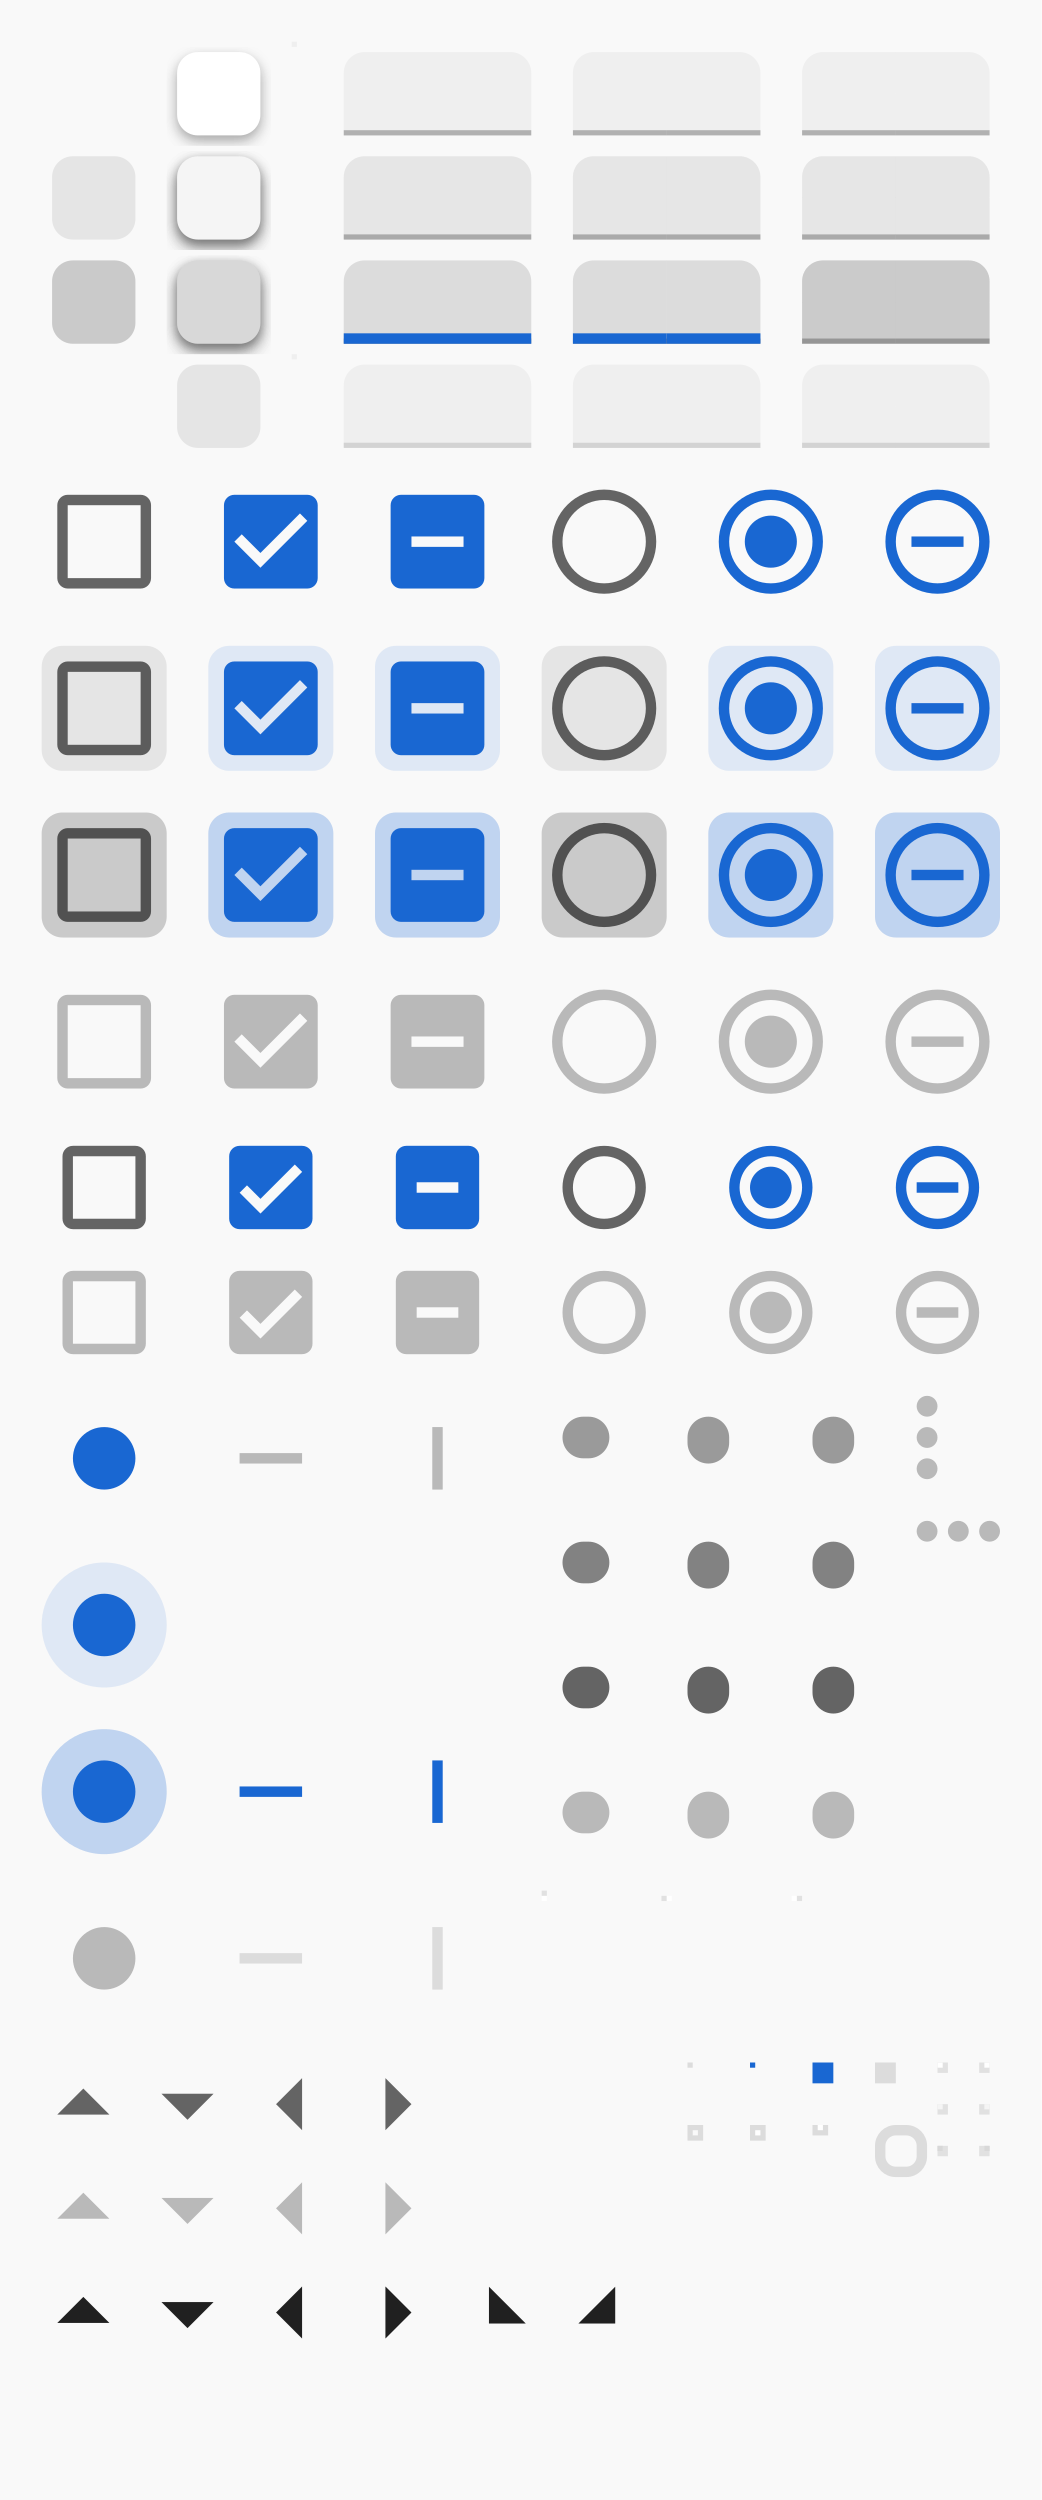
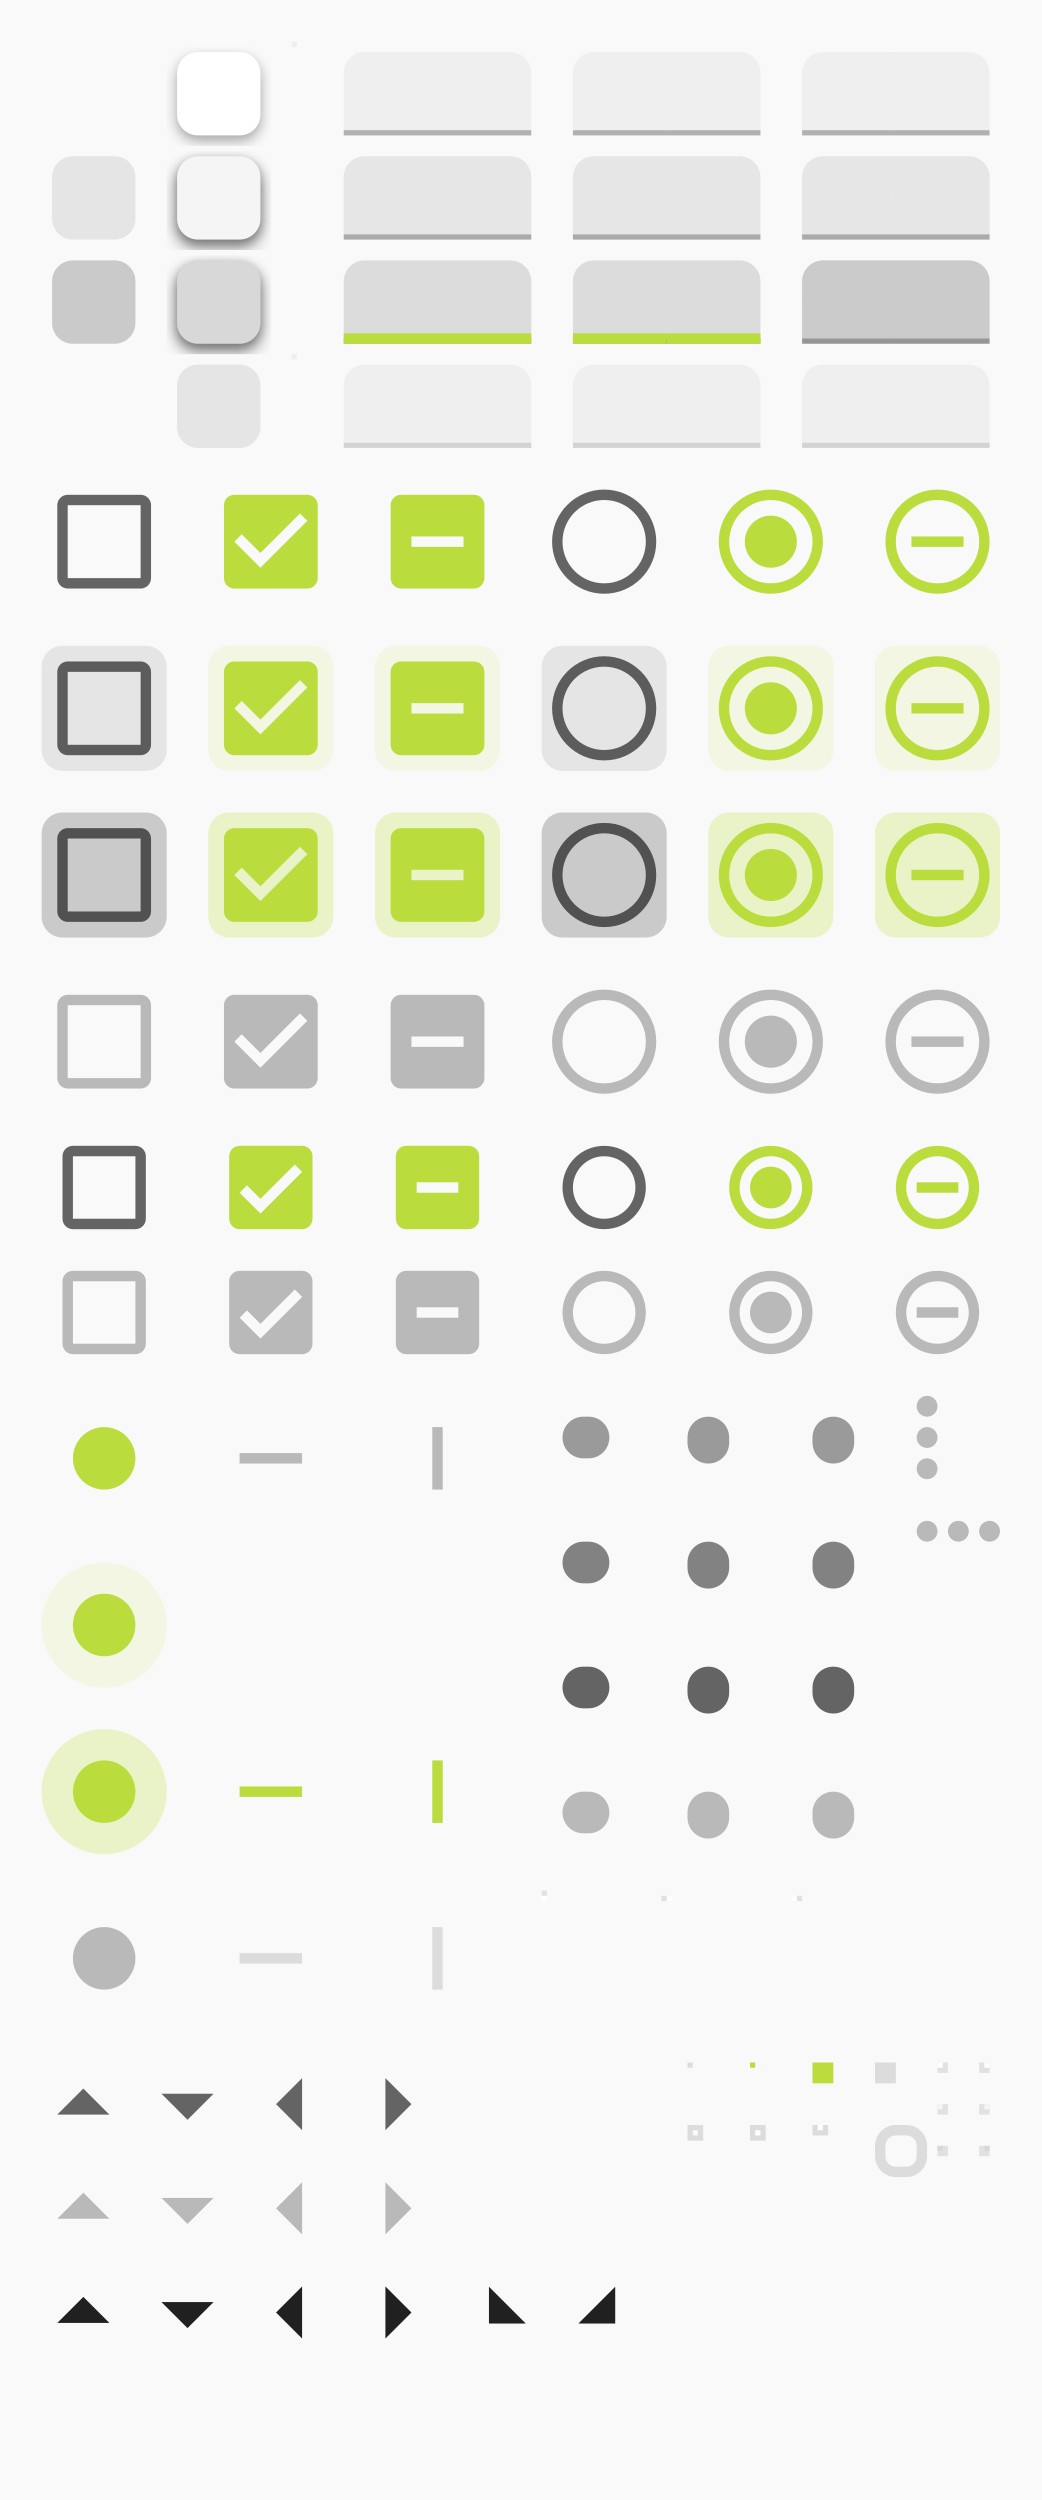
<svg xmlns="http://www.w3.org/2000/svg" xmlns:xlink="http://www.w3.org/1999/xlink" width="200" height="480" viewBox="0 0 200 480">
  <rect width="200" height="480" fill="url(#theme-surface-z0)" />
  <defs>
    <linearGradient id="theme-surface-z0">
      <stop offset="1" stop-color="#f9f9f9" />
    </linearGradient>
    <linearGradient id="theme-surface-z1">
      <stop offset="1" stop-color="#ffffff" />
    </linearGradient>
    <linearGradient id="theme-surface-z8">
      <stop offset="1" stop-color="#ffffff" />
    </linearGradient>
    <linearGradient id="theme-primary">
-       <stop offset="1" stop-color="#1967d2" />
+       <stop offset="1" stop-color="#bbdc3d" />
    </linearGradient>
    <linearGradient id="theme-on-surface">
      <stop offset="1" stop-color="#000000" stop-opacity=".87" />
    </linearGradient>
    <linearGradient id="theme-disabled-on-surface">
      <stop offset="1" stop-color="#000000" stop-opacity=".38" />
    </linearGradient>
    <linearGradient id="theme-hint-on-surface">
      <stop offset="1" stop-color="#000000" stop-opacity=".6" />
    </linearGradient>
    <linearGradient id="theme-disabled-hint-on-surface">
      <stop offset="1" stop-color="#000000" stop-opacity=".26" />
    </linearGradient>
    <linearGradient id="theme-stroke-on-surface">
      <stop offset="1" stop-color="#000000" stop-opacity=".26" />
    </linearGradient>
    <linearGradient id="theme-disabled-stroke-on-surface">
      <stop offset="1" stop-color="#000000" stop-opacity=".12" />
    </linearGradient>
    <linearGradient id="theme-divider-on-surface">
      <stop offset="1" stop-color="#000000" stop-opacity=".12" />
    </linearGradient>
    <linearGradient id="theme-fill-on-surface">
      <stop offset="1" stop-color="#000000" stop-opacity=".08" />
    </linearGradient>
    <linearGradient id="theme-entry-fill-on-surface">
      <stop offset="1" stop-color="#000000" stop-opacity=".04" />
    </linearGradient>
    <linearGradient id="theme-scrollbar-thumb-on-surface">
      <stop offset="1" stop-color="#000000" stop-opacity=".38" />
    </linearGradient>
    <linearGradient id="theme-scrollbar-thumb-hover-on-surface">
      <stop offset="1" stop-color="#000000" stop-opacity=".48" />
    </linearGradient>
    <linearGradient id="theme-scrollbar-thumb-pressed-on-surface">
      <stop offset="1" stop-color="#000000" stop-opacity=".6" />
    </linearGradient>
    <linearGradient id="theme-scrollbar-thumb-disabled-on-surface">
      <stop offset="1" stop-color="#000000" stop-opacity=".26" />
    </linearGradient>
    <linearGradient id="theme-overlay-hover-on-surface">
      <stop offset="1" stop-color="#000000" stop-opacity=".08" />
    </linearGradient>
    <linearGradient id="theme-overlay-hover-alt-on-surface">
      <stop offset="1" stop-color="#000000" stop-opacity=".04" />
    </linearGradient>
    <linearGradient id="theme-overlay-focus-on-surface">
      <stop offset="1" stop-color="#000000" stop-opacity=".08" />
    </linearGradient>
    <linearGradient id="theme-overlay-pressed-on-surface">
      <stop offset="1" stop-color="#000000" stop-opacity=".12" />
    </linearGradient>
    <linearGradient id="theme-overlay-hover-primary">
-       <stop offset="1" stop-color="#1967d2" stop-opacity=".12" />
+       <stop offset="1" stop-color="#bbdc3d" stop-opacity=".12" />
    </linearGradient>
    <linearGradient id="theme-overlay-pressed-primary">
-       <stop offset="1" stop-color="#1967d2" stop-opacity=".16" />
+       <stop offset="1" stop-color="#bbdc3d" stop-opacity=".16" />
    </linearGradient>
    <filter id="shadow-z2" color-interpolation-filters="sRGB" x="0" y="0" width="1" height="1">
      <feFlood flood-color="#000000" flood-opacity=".12" result="flood" />
      <feComposite operator="in" in="flood" in2="SourceGraphic" result="composite1" />
      <feGaussianBlur stdDeviation="1.5" in="composite1" result="blur" />
      <feOffset dx="0" dy="1" result="offset" />
      <feComposite in="SourceGraphic" in2="offset" result="fbSourceGraphic" />
      <feFlood flood-color="#000000" flood-opacity=".24" result="flood" />
      <feComposite operator="in" in="flood" in2="fbSourceGraphic" result="composite1" />
      <feGaussianBlur stdDeviation="1" in="composite1" result="blur" />
      <feOffset dx="0" dy="1" result="offset" />
      <feComposite in="fbSourceGraphic" in2="offset" result="composite2" />
    </filter>
    <clipPath id="top">
      <rect width="36" height="16" x="2" y="2" />
    </clipPath>
    <clipPath id="left">
      <rect width="20" height="20" />
    </clipPath>
    <clipPath id="right">
      <rect width="20" height="20" x="20" />
    </clipPath>
    <clipPath id="left-top">
      <rect width="20" height="10" />
    </clipPath>
    <clipPath id="left-bottom">
      <rect width="20" height="10" y="10" />
    </clipPath>
    <clipPath id="right-top">
      <rect width="20" height="10" x="20" />
    </clipPath>
    <clipPath id="right-bottom">
      <rect width="20" height="10" x="20" y="10" />
    </clipPath>
    <rect id="icon-size" width="16" height="16" fill="none" />
    <g id="base-button-box">
      <rect width="20" height="20" fill="none" />
      <rect x="2" y="2" width="16" height="16" rx="4" />
    </g>
    <g id="base-button">
      <use xlink:href="#base-button-box" fill="url(#theme-surface-z8)" filter="url(#shadow-z2)" />
    </g>
    <g id="base-button-hover">
      <use xlink:href="#base-button" filter="url(#shadow-z2)" />
      <use xlink:href="#base-button-box" fill="url(#theme-overlay-hover-alt-on-surface)" />
    </g>
    <g id="base-button-active">
      <use xlink:href="#base-button" filter="url(#shadow-z2)" />
      <use xlink:href="#base-button-box" fill="url(#theme-overlay-hover-alt-on-surface)" />
      <use xlink:href="#base-button-box" fill="url(#theme-overlay-pressed-on-surface)" />
    </g>
    <g id="base-button-disabled">
      <use xlink:href="#base-button-box" fill="url(#theme-fill-on-surface)" />
    </g>
    <g id="base-entry-box">
      <rect width="40" height="20" fill="none" />
      <rect x="2" y="2" width="36" height="36" rx="4" clip-path="url(#top)" />
    </g>
    <g id="base-entry">
      <use xlink:href="#base-entry-box" fill="url(#theme-entry-fill-on-surface)" />
      <rect x="2" y="17" width="36" height="1" fill="url(#theme-stroke-on-surface)" />
    </g>
    <g id="base-entry-hover">
      <use xlink:href="#base-entry" />
      <use xlink:href="#base-entry-box" fill="url(#theme-overlay-hover-alt-on-surface)" />
    </g>
    <g id="base-entry-active">
      <use xlink:href="#base-entry" />
      <use xlink:href="#base-entry-box" fill="url(#theme-overlay-hover-alt-on-surface)" />
      <use xlink:href="#base-entry-box" fill="url(#theme-overlay-pressed-on-surface)" />
    </g>
    <g id="base-entry-focus">
      <use xlink:href="#base-entry" />
      <use xlink:href="#base-entry-box" fill="url(#theme-overlay-focus-on-surface)" />
      <rect x="2" y="16" width="36" height="2" fill="url(#theme-primary)" />
    </g>
    <g id="base-entry-disabled">
      <use xlink:href="#base-entry-box" fill="url(#theme-entry-fill-on-surface)" />
      <rect x="2" y="17" width="36" height="1" fill="url(#theme-disabled-stroke-on-surface)" />
    </g>
    <rect id="button-fill" width="24" height="24" rx="4" />
    <g id="base-checkbox-unchecked">
      <path d="M19 5v14H5V5h14m0-2H5c-1.1 0-2 .9-2 2v14c0 1.1.9 2 2 2h14c1.1 0 2-.9 2-2V5c0-1.1-.9-2-2-2z" />
    </g>
    <g id="base-checkbox-checked">
      <path d="M19 3H5c-1.11 0-2 .9-2 2v14c0 1.1.89 2 2 2h14c1.11 0 2-.9 2-2V5c0-1.1-.89-2-2-2zm-9 14l-5-5 1.41-1.41L10 14.17l7.59-7.59L19 8l-9 9z" />
    </g>
    <g id="base-checkbox-mixed">
      <path d="M19 3H5c-1.1 0-2 .9-2 2v14c0 1.1.9 2 2 2h14c1.1 0 2-.9 2-2V5c0-1.1-.9-2-2-2zm-2 10H7v-2h10v2z" />
    </g>
    <g id="base-radio-unchecked">
      <path d="M12 2C6.48 2 2 6.48 2 12s4.48 10 10 10 10-4.48 10-10S17.52 2 12 2zm0 18c-4.42 0-8-3.58-8-8s3.58-8 8-8 8 3.58 8 8-3.58 8-8 8z" />
    </g>
    <g id="base-radio-checked">
      <path d="M12 7c-2.76 0-5 2.24-5 5s2.24 5 5 5 5-2.24 5-5-2.24-5-5-5zm0-5C6.48 2 2 6.48 2 12s4.48 10 10 10 10-4.48 10-10S17.52 2 12 2zm0 18c-4.42 0-8-3.58-8-8s3.58-8 8-8 8 3.58 8 8-3.58 8-8 8z" />
    </g>
    <g id="base-radio-mixed">
      <path d="M7 11v2h10v-2H7zm5-9C6.48 2 2 6.48 2 12s4.48 10 10 10 10-4.48 10-10S17.52 2 12 2zm0 18c-4.41 0-8-3.59-8-8s3.59-8 8-8 8 3.59 8 8-3.59 8-8 8z" />
    </g>
    <g id="base-menu-checkbox-unchecked">
      <use xlink:href="#icon-size" />
      <path d="M2 0a2 2 0 0 0-2 2v12a2 2 0 0 0 2 2h12a2 2 0 0 0 2-2V2a2 2 0 0 0-2-2H2zm0 2h12v12H2V2z" />
    </g>
    <g id="base-menu-checkbox-checked">
      <use xlink:href="#icon-size" />
      <path d="M2 0a2 2 0 0 0-2 2v12a2 2 0 0 0 2 2h12a2 2 0 0 0 2-2V2a2 2 0 0 0-2-2H2zm10.6 3.59L14.01 5l-8 8-4-4 1.41-1.41 2.59 2.59 6.59-6.59z" />
    </g>
    <g id="base-menu-checkbox-mixed">
      <use xlink:href="#icon-size" />
      <path d="M2 0a2 2 0 0 0-2 2v12a2 2 0 0 0 2 2h12a2 2 0 0 0 2-2V2a2 2 0 0 0-2-2H2zm2 7h8v2H4V7z" />
    </g>
    <g id="base-menu-radio-unchecked">
      <use xlink:href="#icon-size" />
      <path d="M8 0a8 8 0 0 0-8 8 8 8 0 0 0 8 8 8 8 0 0 0 8-8 8 8 0 0 0-8-8zm0 2a6 6 0 0 1 6 6 6 6 0 0 1-6 6 6 6 0 0 1-6-6 6 6 0 0 1 6-6z" />
    </g>
    <g id="base-menu-radio-checked">
      <use xlink:href="#icon-size" />
      <path d="M8 0a8 8 0 0 0-8 8 8 8 0 0 0 8 8 8 8 0 0 0 8-8 8 8 0 0 0-8-8zm0 2a6 6 0 0 1 6 6 6 6 0 0 1-6 6 6 6 0 0 1-6-6 6 6 0 0 1 6-6zm0 2a4 4 0 0 0-4 4 4 4 0 0 0 4 4 4 4 0 0 0 4-4 4 4 0 0 0-4-4z" />
    </g>
    <g id="base-menu-radio-mixed">
      <use xlink:href="#icon-size" />
      <path d="M8 0a8 8 0 0 0-8 8 8 8 0 0 0 8 8 8 8 0 0 0 8-8 8 8 0 0 0-8-8zm0 2a6 6 0 0 1 6 6 6 6 0 0 1-6 6 6 6 0 0 1-6-6 6 6 0 0 1 6-6zM4 7v2h8V7H4z" />
    </g>
    <g id="base-scale-horz-trough">
      <rect width="24" height="24" fill="none" />
      <rect x="6" y="11" width="12" height="2" />
    </g>
    <g id="base-scale-vert-trough">
      <use xlink:href="#base-scale-horz-trough" transform="rotate(90 12 12)" />
    </g>
    <g id="base-scrollbar-horz-slider">
      <rect y="-1" width="17" height="17" fill="none" />
      <rect x="4" y="4" width="9" height="8" rx="4" />
    </g>
    <g id="base-scrollbar-horz-trough">
      <rect y="-1" width="1" height="2" fill="url(#theme-surface-z1)" />
      <rect y="-1" width="1" height="1" fill="url(#theme-divider-on-surface)" />
    </g>
    <g id="base-scrollbar-vert-ltr-slider">
      <use xlink:href="#base-scrollbar-horz-slider" transform="rotate(-90 8.5 8.5)" />
    </g>
    <g id="base-scrollbar-vert-ltr-trough">
      <use xlink:href="#base-scrollbar-horz-trough" transform="rotate(-90 .5 .5)" />
    </g>
    <g id="base-scrollbar-vert-rtl-slider">
      <use xlink:href="#base-scrollbar-horz-slider" transform="rotate(90 8 8)" />
    </g>
    <g id="base-scrollbar-vert-rtl-trough">
      <use xlink:href="#base-scrollbar-horz-trough" transform="rotate(90 .5 .5)" />
    </g>
    <g id="base-handle-horz">
      <circle cx="2" cy="2" r="2" />
      <circle cx="8" cy="2" r="2" />
      <circle cx="14" cy="2" r="2" />
    </g>
    <g id="base-handle-vert">
      <use xlink:href="#base-handle-horz" transform="rotate(90 2 2)" />
    </g>
    <path id="pan-path" d="M13 6l-5 5-5-5z" />
    <g id="base-pan-down">
      <use xlink:href="#icon-size" />
      <use xlink:href="#pan-path" />
    </g>
    <g id="base-pan-up">
      <use xlink:href="#icon-size" />
      <use xlink:href="#pan-path" transform="rotate(180 8 8)" />
    </g>
    <g id="base-pan-left">
      <use xlink:href="#icon-size" />
      <use xlink:href="#pan-path" transform="rotate(90 8 8)" />
    </g>
    <g id="base-pan-right">
      <use xlink:href="#icon-size" />
      <use xlink:href="#pan-path" transform="rotate(-90 8 8)" />
    </g>
    <g id="base-pan-left-semi">
      <use xlink:href="#icon-size" />
      <use xlink:href="#pan-path" transform="rotate(45 8 8)" />
    </g>
    <g id="base-pan-right-semi">
      <use xlink:href="#icon-size" />
      <use xlink:href="#pan-path" transform="rotate(-45 8 8)" />
    </g>
    <g id="base-treeview-ltr-button">
      <rect width="2" height="2" fill="url(#theme-surface-z1)" />
      <rect width="2" height="2" fill="url(#theme-divider-on-surface)" />
      <rect width="1" height="1" fill="url(#theme-surface-z1)" />
    </g>
    <g id="base-treeview-ltr-button-overlay">
      <rect width="1" height="1" />
    </g>
    <g id="base-treeview-rtl-button">
      <rect width="2" height="2" fill="url(#theme-surface-z1)" />
      <rect width="2" height="2" fill="url(#theme-divider-on-surface)" />
      <rect x="1" width="1" height="1" fill="url(#theme-surface-z1)" />
    </g>
    <g id="base-treeview-rtl-button-overlay">
      <rect x="1" width="1" height="1" />
    </g>
  </defs>
  <g id="flat-button" transform="translate(8 8)">
    <use xlink:href="#base-button-box" fill="none" />
  </g>
  <g id="flat-button-hover" transform="translate(8 28)">
    <use xlink:href="#base-button-box" fill="url(#theme-overlay-hover-on-surface)" />
  </g>
  <g id="flat-button-active" transform="translate(8 48)">
    <use xlink:href="#base-button-box" fill="url(#theme-overlay-hover-on-surface)" />
    <use xlink:href="#base-button-box" fill="url(#theme-overlay-pressed-on-surface)" />
  </g>
  <g id="flat-button-disabled" transform="translate(8 68)">
    <use xlink:href="#base-button-box" fill="none" />
  </g>
  <g id="button" transform="translate(32 8)">
    <use xlink:href="#base-button" />
  </g>
  <g id="button-hover" transform="translate(32 28)">
    <use xlink:href="#base-button-hover" />
  </g>
  <g id="button-active" transform="translate(32 48)">
    <use xlink:href="#base-button-active" />
  </g>
  <g id="button-disabled" transform="translate(32 68)">
    <use xlink:href="#base-button-disabled" />
  </g>
  <g id="entry-background" transform="translate(56 8)">
    <rect width="1" height="1" fill="url(#theme-entry-fill-on-surface)" />
  </g>
  <g id="entry-background-disabled" transform="translate(56 68)">
    <rect width="1" height="1" fill="url(#theme-entry-fill-on-surface)" />
  </g>
  <g id="entry" transform="translate(64 8)">
    <use xlink:href="#base-entry" />
  </g>
  <g id="entry-hover" transform="translate(64 28)">
    <use xlink:href="#base-entry-hover" />
  </g>
  <g id="entry-active" transform="translate(64 48)">
    <use xlink:href="#base-entry-focus" />
  </g>
  <g id="entry-disabled" transform="translate(64 68)">
    <use xlink:href="#base-entry-disabled" />
  </g>
  <g id="combo-left-entry" transform="translate(108 8)">
    <use xlink:href="#base-entry" clip-path="url(#left)" />
  </g>
  <g id="combo-left-entry-hover" transform="translate(108 28)">
    <use xlink:href="#base-entry-hover" clip-path="url(#left)" />
  </g>
  <g id="combo-left-entry-active" transform="translate(108 48)">
    <use xlink:href="#base-entry-focus" clip-path="url(#left)" />
  </g>
  <g id="combo-left-entry-disabled" transform="translate(108 68)">
    <use xlink:href="#base-entry-disabled" clip-path="url(#left)" />
  </g>
  <g id="combo-right-entry" transform="translate(108 8)">
    <use xlink:href="#base-entry" clip-path="url(#right)" />
  </g>
  <g id="combo-right-entry-hover" transform="translate(108 28)">
    <use xlink:href="#base-entry-hover" clip-path="url(#right)" />
  </g>
  <g id="combo-right-entry-active" transform="translate(108 48)">
    <use xlink:href="#base-entry-focus" clip-path="url(#right)" />
  </g>
  <g id="combo-right-entry-disabled" transform="translate(108 68)">
    <use xlink:href="#base-entry-disabled" clip-path="url(#right)" />
  </g>
  <g id="spin-rtl-up" transform="translate(152 8)">
    <use xlink:href="#base-entry" clip-path="url(#left-top)" />
  </g>
  <g id="spin-rtl-up-hover" transform="translate(152 28)">
    <use xlink:href="#base-entry-hover" clip-path="url(#left-top)" />
  </g>
  <g id="spin-rtl-up-active" transform="translate(152 48)">
    <use xlink:href="#base-entry-active" clip-path="url(#left-top)" />
  </g>
  <g id="spin-rtl-up-disabled" transform="translate(152 68)">
    <use xlink:href="#base-entry-disabled" clip-path="url(#left-top)" />
  </g>
  <g id="spin-rtl-down" transform="translate(152 8)">
    <use xlink:href="#base-entry" clip-path="url(#left-bottom)" />
  </g>
  <g id="spin-rtl-down-hover" transform="translate(152 28)">
    <use xlink:href="#base-entry-hover" clip-path="url(#left-bottom)" />
  </g>
  <g id="spin-rtl-down-active" transform="translate(152 48)">
    <use xlink:href="#base-entry-active" clip-path="url(#left-bottom)" />
  </g>
  <g id="spin-rtl-down-disabled" transform="translate(152 68)">
    <use xlink:href="#base-entry-disabled" clip-path="url(#left-bottom)" />
  </g>
  <g id="spin-ltr-up" transform="translate(152 8)">
    <use xlink:href="#base-entry" clip-path="url(#right-top)" />
  </g>
  <g id="spin-ltr-up-hover" transform="translate(152 28)">
    <use xlink:href="#base-entry-hover" clip-path="url(#right-top)" />
  </g>
  <g id="spin-ltr-up-active" transform="translate(152 48)">
    <use xlink:href="#base-entry-active" clip-path="url(#right-top)" />
  </g>
  <g id="spin-ltr-up-disabled" transform="translate(152 68)">
    <use xlink:href="#base-entry-disabled" clip-path="url(#right-top)" />
  </g>
  <g id="spin-ltr-down" transform="translate(152 8)">
    <use xlink:href="#base-entry" clip-path="url(#right-bottom)" />
  </g>
  <g id="spin-ltr-down-hover" transform="translate(152 28)">
    <use xlink:href="#base-entry-hover" clip-path="url(#right-bottom)" />
  </g>
  <g id="spin-ltr-down-active" transform="translate(152 48)">
    <use xlink:href="#base-entry-active" clip-path="url(#right-bottom)" />
  </g>
  <g id="spin-ltr-down-disabled" transform="translate(152 68)">
    <use xlink:href="#base-entry-disabled" clip-path="url(#right-bottom)" />
  </g>
  <g id="checkbox-unchecked" transform="translate(8 92)">
    <use xlink:href="#button-fill" fill="none" />
    <use xlink:href="#base-checkbox-unchecked" fill="url(#theme-hint-on-surface)" />
  </g>
  <g id="checkbox-unchecked-hover" transform="translate(8 124)">
    <use xlink:href="#button-fill" fill="url(#theme-overlay-hover-on-surface)" />
    <use xlink:href="#base-checkbox-unchecked" fill="url(#theme-hint-on-surface)" />
  </g>
  <g id="checkbox-unchecked-active" transform="translate(8 156)">
    <use xlink:href="#button-fill" fill="url(#theme-overlay-hover-on-surface)" />
    <use xlink:href="#button-fill" fill="url(#theme-overlay-pressed-on-surface)" />
    <use xlink:href="#base-checkbox-unchecked" fill="url(#theme-hint-on-surface)" />
  </g>
  <g id="checkbox-unchecked-disabled" transform="translate(8 188)">
    <use xlink:href="#button-fill" fill="none" />
    <use xlink:href="#base-checkbox-unchecked" fill="url(#theme-disabled-hint-on-surface)" />
  </g>
  <g id="checkbox-checked" transform="translate(40 92)">
    <use xlink:href="#button-fill" fill="none" />
    <use xlink:href="#base-checkbox-checked" fill="url(#theme-primary)" />
  </g>
  <g id="checkbox-checked-hover" transform="translate(40 124)">
    <use xlink:href="#button-fill" fill="url(#theme-overlay-hover-primary)" />
    <use xlink:href="#base-checkbox-checked" fill="url(#theme-primary)" />
  </g>
  <g id="checkbox-checked-active" transform="translate(40 156)">
    <use xlink:href="#button-fill" fill="url(#theme-overlay-hover-primary)" />
    <use xlink:href="#button-fill" fill="url(#theme-overlay-pressed-primary)" />
    <use xlink:href="#base-checkbox-checked" fill="url(#theme-primary)" />
  </g>
  <g id="checkbox-checked-disabled" transform="translate(40 188)">
    <use xlink:href="#button-fill" fill="none" />
    <use xlink:href="#base-checkbox-checked" fill="url(#theme-disabled-hint-on-surface)" />
  </g>
  <g id="checkbox-mixed" transform="translate(72 92)">
    <use xlink:href="#button-fill" fill="none" />
    <use xlink:href="#base-checkbox-mixed" fill="url(#theme-primary)" />
  </g>
  <g id="checkbox-mixed-hover" transform="translate(72 124)">
    <use xlink:href="#button-fill" fill="url(#theme-overlay-hover-primary)" />
    <use xlink:href="#base-checkbox-mixed" fill="url(#theme-primary)" />
  </g>
  <g id="checkbox-mixed-active" transform="translate(72 156)">
    <use xlink:href="#button-fill" fill="url(#theme-overlay-hover-primary)" />
    <use xlink:href="#button-fill" fill="url(#theme-overlay-pressed-primary)" />
    <use xlink:href="#base-checkbox-mixed" fill="url(#theme-primary)" />
  </g>
  <g id="checkbox-mixed-disabled" transform="translate(72 188)">
    <use xlink:href="#button-fill" fill="none" />
    <use xlink:href="#base-checkbox-mixed" fill="url(#theme-disabled-hint-on-surface)" />
  </g>
  <g id="radio-unchecked" transform="translate(104 92)">
    <use xlink:href="#button-fill" fill="none" />
    <use xlink:href="#base-radio-unchecked" fill="url(#theme-hint-on-surface)" />
  </g>
  <g id="radio-unchecked-hover" transform="translate(104 124)">
    <use xlink:href="#button-fill" fill="url(#theme-overlay-hover-on-surface)" />
    <use xlink:href="#base-radio-unchecked" fill="url(#theme-hint-on-surface)" />
  </g>
  <g id="radio-unchecked-active" transform="translate(104 156)">
    <use xlink:href="#button-fill" fill="url(#theme-overlay-hover-on-surface)" />
    <use xlink:href="#button-fill" fill="url(#theme-overlay-pressed-on-surface)" />
    <use xlink:href="#base-radio-unchecked" fill="url(#theme-hint-on-surface)" />
  </g>
  <g id="radio-unchecked-disabled" transform="translate(104 188)">
    <use xlink:href="#button-fill" fill="none" />
    <use xlink:href="#base-radio-unchecked" fill="url(#theme-disabled-hint-on-surface)" />
  </g>
  <g id="radio-checked" transform="translate(136 92)">
    <use xlink:href="#button-fill" fill="none" />
    <use xlink:href="#base-radio-checked" fill="url(#theme-primary)" />
  </g>
  <g id="radio-checked-hover" transform="translate(136 124)">
    <use xlink:href="#button-fill" fill="url(#theme-overlay-hover-primary)" />
    <use xlink:href="#base-radio-checked" fill="url(#theme-primary)" />
  </g>
  <g id="radio-checked-active" transform="translate(136 156)">
    <use xlink:href="#button-fill" fill="url(#theme-overlay-hover-primary)" />
    <use xlink:href="#button-fill" fill="url(#theme-overlay-pressed-primary)" />
    <use xlink:href="#base-radio-checked" fill="url(#theme-primary)" />
  </g>
  <g id="radio-checked-disabled" transform="translate(136 188)">
    <use xlink:href="#button-fill" fill="none" />
    <use xlink:href="#base-radio-checked" fill="url(#theme-disabled-hint-on-surface)" />
  </g>
  <g id="radio-mixed" transform="translate(168 92)">
    <use xlink:href="#button-fill" fill="none" />
    <use xlink:href="#base-radio-mixed" fill="url(#theme-primary)" />
  </g>
  <g id="radio-mixed-hover" transform="translate(168 124)">
    <use xlink:href="#button-fill" fill="url(#theme-overlay-hover-primary)" />
    <use xlink:href="#base-radio-mixed" fill="url(#theme-primary)" />
  </g>
  <g id="radio-mixed-active" transform="translate(168 156)">
    <use xlink:href="#button-fill" fill="url(#theme-overlay-hover-primary)" />
    <use xlink:href="#button-fill" fill="url(#theme-overlay-pressed-primary)" />
    <use xlink:href="#base-radio-mixed" fill="url(#theme-primary)" />
  </g>
  <g id="radio-mixed-disabled" transform="translate(168 188)">
    <use xlink:href="#button-fill" fill="none" />
    <use xlink:href="#base-radio-mixed" fill="url(#theme-disabled-hint-on-surface)" />
  </g>
  <g id="menu-checkbox-unchecked" transform="translate(12 220)">
    <use xlink:href="#base-menu-checkbox-unchecked" fill="url(#theme-hint-on-surface)" />
  </g>
  <g id="menu-checkbox-unchecked-disabled" transform="translate(12 244)">
    <use xlink:href="#base-menu-checkbox-unchecked" fill="url(#theme-disabled-hint-on-surface)" />
  </g>
  <g id="menu-checkbox-checked" transform="translate(44 220)">
    <use xlink:href="#base-menu-checkbox-checked" fill="url(#theme-primary)" />
  </g>
  <g id="menu-checkbox-checked-disabled" transform="translate(44 244)">
    <use xlink:href="#base-menu-checkbox-checked" fill="url(#theme-disabled-hint-on-surface)" />
  </g>
  <g id="menu-checkbox-mixed" transform="translate(76 220)">
    <use xlink:href="#base-menu-checkbox-mixed" fill="url(#theme-primary)" />
  </g>
  <g id="menu-checkbox-mixed-disabled" transform="translate(76 244)">
    <use xlink:href="#base-menu-checkbox-mixed" fill="url(#theme-disabled-hint-on-surface)" />
  </g>
  <g id="menu-radio-unchecked" transform="translate(108 220)">
    <use xlink:href="#base-menu-radio-unchecked" fill="url(#theme-hint-on-surface)" />
  </g>
  <g id="menu-radio-unchecked-disabled" transform="translate(108 244)">
    <use xlink:href="#base-menu-radio-unchecked" fill="url(#theme-disabled-hint-on-surface)" />
  </g>
  <g id="menu-radio-checked" transform="translate(140 220)">
    <use xlink:href="#base-menu-radio-checked" fill="url(#theme-primary)" />
  </g>
  <g id="menu-radio-checked-disabled" transform="translate(140 244)">
    <use xlink:href="#base-menu-radio-checked" fill="url(#theme-disabled-hint-on-surface)" />
  </g>
  <g id="menu-radio-mixed" transform="translate(172 220)">
    <use xlink:href="#base-menu-radio-mixed" fill="url(#theme-primary)" />
  </g>
  <g id="menu-radio-mixed-disabled" transform="translate(172 244)">
    <use xlink:href="#base-menu-radio-mixed" fill="url(#theme-disabled-hint-on-surface)" />
  </g>
  <g id="scale-slider" transform="translate(8 268)">
    <circle cx="12" cy="12" r="12" fill="none" />
    <circle cx="12" cy="12" r="6" fill="url(#theme-primary)" />
  </g>
  <g id="scale-slider-hover" transform="translate(8 300)">
    <circle cx="12" cy="12" r="12" fill="url(#theme-overlay-hover-primary)" />
    <circle cx="12" cy="12" r="6" fill="url(#theme-primary)" />
  </g>
  <g id="scale-slider-active" transform="translate(8 332)">
    <circle cx="12" cy="12" r="12" fill="url(#theme-overlay-hover-primary)" />
    <circle cx="12" cy="12" r="12" fill="url(#theme-overlay-pressed-primary)" />
    <circle cx="12" cy="12" r="6" fill="url(#theme-primary)" />
  </g>
  <g id="scale-slider-disabled" transform="translate(8 364)">
    <circle cx="12" cy="12" r="12" fill="none" />
    <circle cx="12" cy="12" r="6" fill="url(#theme-surface-z0)" />
    <circle cx="12" cy="12" r="6" fill="url(#theme-disabled-hint-on-surface)" />
  </g>
  <g id="scale-horz-trough" transform="translate(40 268)">
    <use xlink:href="#base-scale-horz-trough" fill="url(#theme-stroke-on-surface)" />
  </g>
  <g id="scale-horz-trough-active" transform="translate(40 332)">
    <use xlink:href="#base-scale-horz-trough" fill="url(#theme-primary)" />
  </g>
  <g id="scale-horz-trough-disabled" transform="translate(40 364)">
    <use xlink:href="#base-scale-horz-trough" fill="url(#theme-disabled-stroke-on-surface)" />
  </g>
  <g id="scale-vert-trough" transform="translate(72 268)">
    <use xlink:href="#base-scale-vert-trough" fill="url(#theme-stroke-on-surface)" />
  </g>
  <g id="scale-vert-trough-active" transform="translate(72 332)">
    <use xlink:href="#base-scale-vert-trough" fill="url(#theme-primary)" />
  </g>
  <g id="scale-vert-trough-disabled" transform="translate(72 364)">
    <use xlink:href="#base-scale-vert-trough" fill="url(#theme-disabled-stroke-on-surface)" />
  </g>
  <g id="scrollbar-horz-slider" transform="translate(104 268)">
    <use xlink:href="#base-scrollbar-horz-slider" fill="url(#theme-scrollbar-thumb-on-surface)" />
  </g>
  <g id="scrollbar-horz-slider-hover" transform="translate(104 292)">
    <use xlink:href="#base-scrollbar-horz-slider" fill="url(#theme-scrollbar-thumb-hover-on-surface)" />
  </g>
  <g id="scrollbar-horz-slider-active" transform="translate(104 316)">
    <use xlink:href="#base-scrollbar-horz-slider" fill="url(#theme-scrollbar-thumb-pressed-on-surface)" />
  </g>
  <g id="scrollbar-horz-slider-disabled" transform="translate(104 340)">
    <use xlink:href="#base-scrollbar-horz-slider" fill="url(#theme-scrollbar-thumb-disabled-on-surface)" />
  </g>
  <g id="scrollbar-horz-trough" transform="translate(104 364)">
    <use xlink:href="#base-scrollbar-horz-trough" />
  </g>
  <g id="scrollbar-vert-ltr-slider" transform="translate(128 268)">
    <use xlink:href="#base-scrollbar-vert-ltr-slider" fill="url(#theme-scrollbar-thumb-on-surface)" />
  </g>
  <g id="scrollbar-vert-ltr-slider-hover" transform="translate(128 292)">
    <use xlink:href="#base-scrollbar-vert-ltr-slider" fill="url(#theme-scrollbar-thumb-hover-on-surface)" />
  </g>
  <g id="scrollbar-vert-ltr-slider-active" transform="translate(128 316)">
    <use xlink:href="#base-scrollbar-vert-ltr-slider" fill="url(#theme-scrollbar-thumb-pressed-on-surface)" />
  </g>
  <g id="scrollbar-vert-ltr-slider-disabled" transform="translate(128 340)">
    <use xlink:href="#base-scrollbar-vert-ltr-slider" fill="url(#theme-scrollbar-thumb-disabled-on-surface)" />
  </g>
  <g id="scrollbar-vert-ltr-trough" transform="translate(128 364)">
    <use xlink:href="#base-scrollbar-vert-ltr-trough" />
  </g>
  <g id="scrollbar-vert-rtl-slider" transform="translate(152 268)">
    <use xlink:href="#base-scrollbar-vert-rtl-slider" fill="url(#theme-scrollbar-thumb-on-surface)" />
  </g>
  <g id="scrollbar-vert-rtl-slider-hover" transform="translate(152 292)">
    <use xlink:href="#base-scrollbar-vert-rtl-slider" fill="url(#theme-scrollbar-thumb-hover-on-surface)" />
  </g>
  <g id="scrollbar-vert-rtl-slider-active" transform="translate(152 316)">
    <use xlink:href="#base-scrollbar-vert-rtl-slider" fill="url(#theme-scrollbar-thumb-pressed-on-surface)" />
  </g>
  <g id="scrollbar-vert-rtl-slider-disabled" transform="translate(152 340)">
    <use xlink:href="#base-scrollbar-vert-rtl-slider" fill="url(#theme-scrollbar-thumb-disabled-on-surface)" />
  </g>
  <g id="scrollbar-vert-rtl-trough" transform="translate(152 364)">
    <use xlink:href="#base-scrollbar-vert-rtl-trough" />
  </g>
  <g id="handle-horz" transform="translate(176 292)">
    <use xlink:href="#base-handle-horz" fill="url(#theme-disabled-hint-on-surface)" />
  </g>
  <g id="handle-vert" transform="translate(176 268)">
    <use xlink:href="#base-handle-vert" fill="url(#theme-disabled-hint-on-surface)" />
  </g>
  <g id="pan-up" transform="translate(8 396)">
    <use xlink:href="#base-pan-up" fill="url(#theme-hint-on-surface)" />
  </g>
  <g id="pan-up-disabled" transform="translate(8 416)">
    <use xlink:href="#base-pan-up" fill="url(#theme-disabled-hint-on-surface)" />
  </g>
  <g id="pan-up-alt" transform="translate(8 436)">
    <use xlink:href="#base-pan-up" fill="url(#theme-on-surface)" />
  </g>
  <g id="pan-down" transform="translate(28 396)">
    <use xlink:href="#base-pan-down" fill="url(#theme-hint-on-surface)" />
  </g>
  <g id="pan-down-disabled" transform="translate(28 416)">
    <use xlink:href="#base-pan-down" fill="url(#theme-disabled-hint-on-surface)" />
  </g>
  <g id="pan-down-alt" transform="translate(28 436)">
    <use xlink:href="#base-pan-down" fill="url(#theme-on-surface)" />
  </g>
  <g id="pan-left" transform="translate(48 396)">
    <use xlink:href="#base-pan-left" fill="url(#theme-hint-on-surface)" />
  </g>
  <g id="pan-left-disabled" transform="translate(48 416)">
    <use xlink:href="#base-pan-left" fill="url(#theme-disabled-hint-on-surface)" />
  </g>
  <g id="pan-left-alt" transform="translate(48 436)">
    <use xlink:href="#base-pan-left" fill="url(#theme-on-surface)" />
  </g>
  <g id="pan-right" transform="translate(68 396)">
    <use xlink:href="#base-pan-right" fill="url(#theme-hint-on-surface)" />
  </g>
  <g id="pan-right-disabled" transform="translate(68 416)">
    <use xlink:href="#base-pan-right" fill="url(#theme-disabled-hint-on-surface)" />
  </g>
  <g id="pan-right-alt" transform="translate(68 436)">
    <use xlink:href="#base-pan-right" fill="url(#theme-on-surface)" />
  </g>
  <g id="pan-left-semi" transform="translate(88 436)">
    <use xlink:href="#base-pan-left-semi" fill="url(#theme-on-surface)" />
  </g>
  <g id="pan-right-semi" transform="translate(108 436)">
    <use xlink:href="#base-pan-right-semi" fill="url(#theme-on-surface)" />
  </g>
  <g id="border" transform="translate(132 396)">
    <rect width="1" height="1" fill="url(#theme-divider-on-surface)" />
  </g>
  <g id="tab" transform="translate(144 396)">
    <rect width="1" height="1" fill="url(#theme-primary)" />
  </g>
  <g id="progressbar-progress" transform="translate(156 396)">
    <rect width="4" height="4" fill="url(#theme-primary)" />
  </g>
  <g id="progressbar-trough" transform="translate(168 396)">
    <rect width="4" height="4" fill="url(#theme-surface-z0)" />
    <rect width="4" height="4" fill="url(#theme-disabled-stroke-on-surface)" />
  </g>
  <g id="frame" transform="translate(132 408)">
    <rect x=".5" y=".5" width="2" height="2" fill="none" stroke="url(#theme-divider-on-surface)" stroke-width="1" />
  </g>
  <g id="frame-notebook" transform="translate(144 408)">
    <rect width="3" height="3" fill="url(#theme-divider-on-surface)" />
    <rect x="1" y="1" width="1" height="1" fill="url(#theme-surface-z1)" />
  </g>
  <g id="frame-inline" transform="translate(156 408)">
    <rect width="3" height="2" fill="url(#theme-divider-on-surface)" />
    <rect x="1" width="1" height="1" fill="url(#theme-surface-z1)" />
  </g>
  <g id="focus" transform="translate(168 408)">
    <rect x="1" y="1" width="8" height="8" rx="3" fill="none" stroke="url(#theme-divider-on-surface)" stroke-width="2" />
  </g>
  <g id="treeview-ltr-button" transform="translate(180 396)">
    <use xlink:href="#base-treeview-ltr-button" />
  </g>
  <g id="treeview-ltr-button-hover" transform="translate(180 404)">
    <use xlink:href="#base-treeview-ltr-button" />
    <use xlink:href="#base-treeview-ltr-button-overlay" fill="url(#theme-overlay-hover-alt-on-surface)" />
  </g>
  <g id="treeview-ltr-button-active" transform="translate(180 412)">
    <use xlink:href="#base-treeview-ltr-button" />
    <use xlink:href="#base-treeview-ltr-button-overlay" fill="url(#theme-overlay-hover-alt-on-surface)" />
    <use xlink:href="#base-treeview-ltr-button-overlay" fill="url(#theme-overlay-pressed-on-surface)" />
  </g>
  <g id="treeview-rtl-button" transform="translate(188 396)">
    <use xlink:href="#base-treeview-rtl-button" />
  </g>
  <g id="treeview-rtl-button-hover" transform="translate(188 404)">
    <use xlink:href="#base-treeview-rtl-button" />
    <use xlink:href="#base-treeview-rtl-button-overlay" fill="url(#theme-overlay-hover-alt-on-surface)" />
  </g>
  <g id="treeview-rtl-button-active" transform="translate(188 412)">
    <use xlink:href="#base-treeview-rtl-button" />
    <use xlink:href="#base-treeview-rtl-button-overlay" fill="url(#theme-overlay-hover-alt-on-surface)" />
    <use xlink:href="#base-treeview-rtl-button-overlay" fill="url(#theme-overlay-pressed-on-surface)" />
  </g>
</svg>
